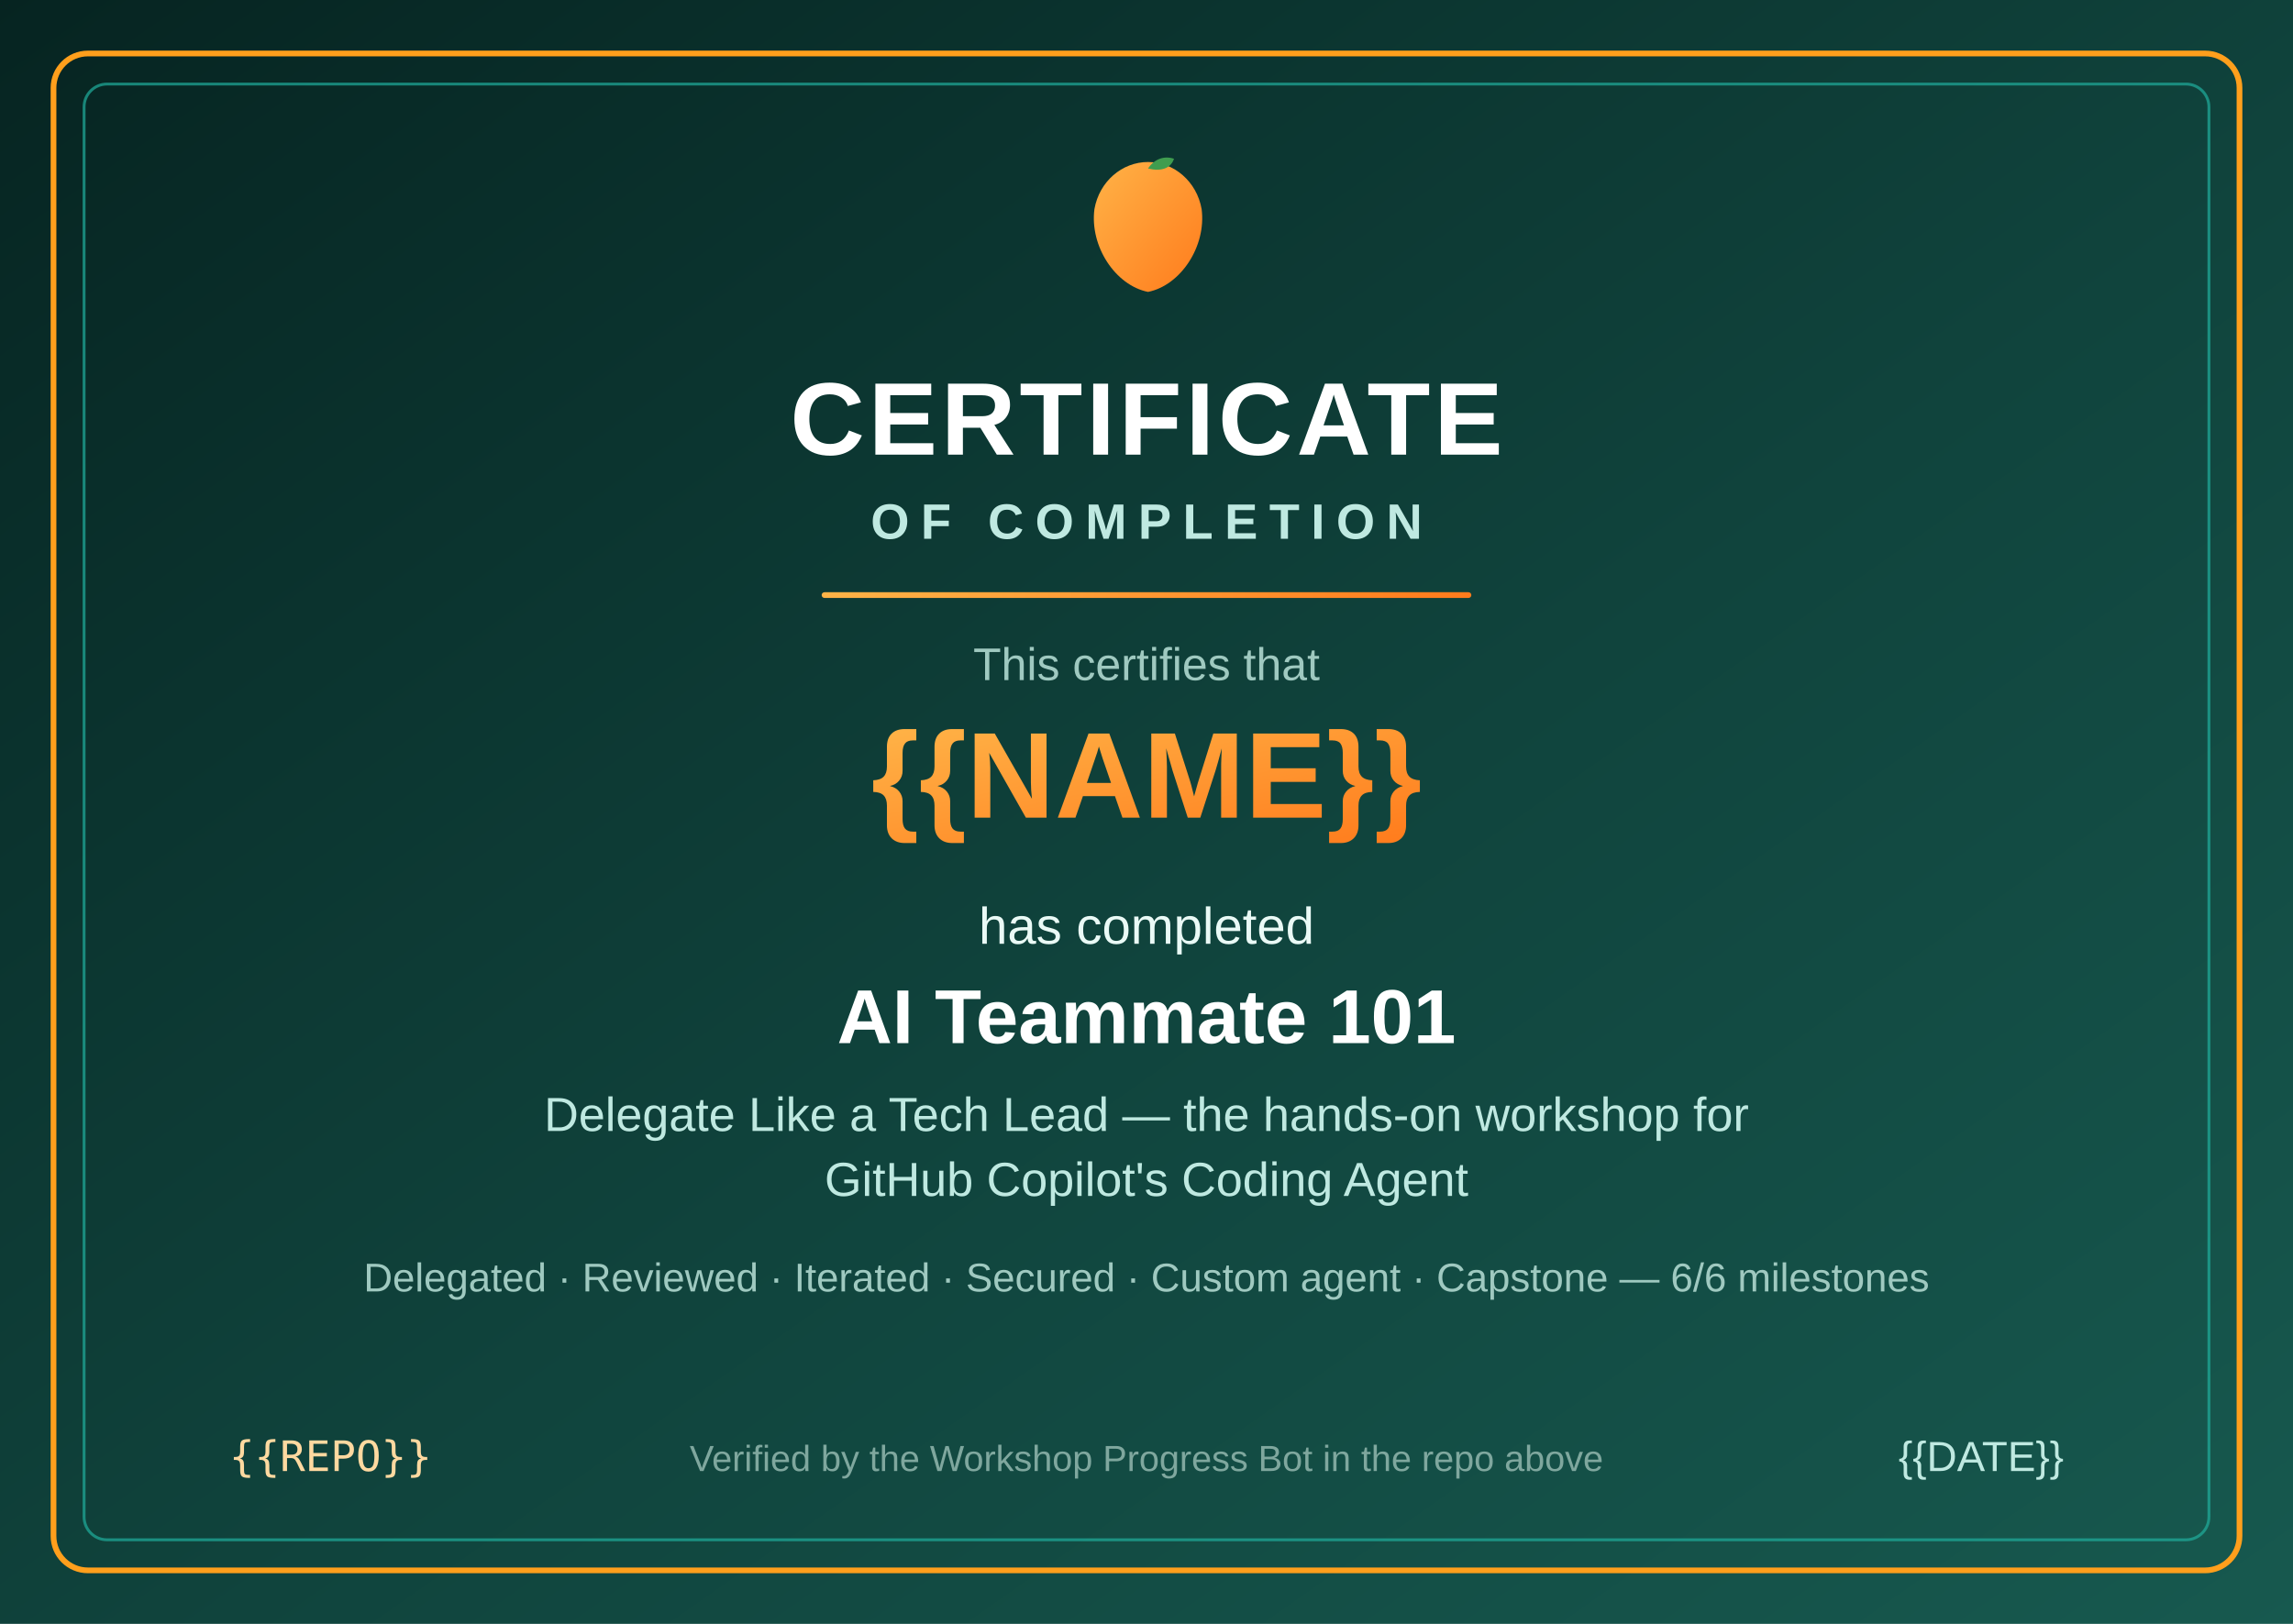
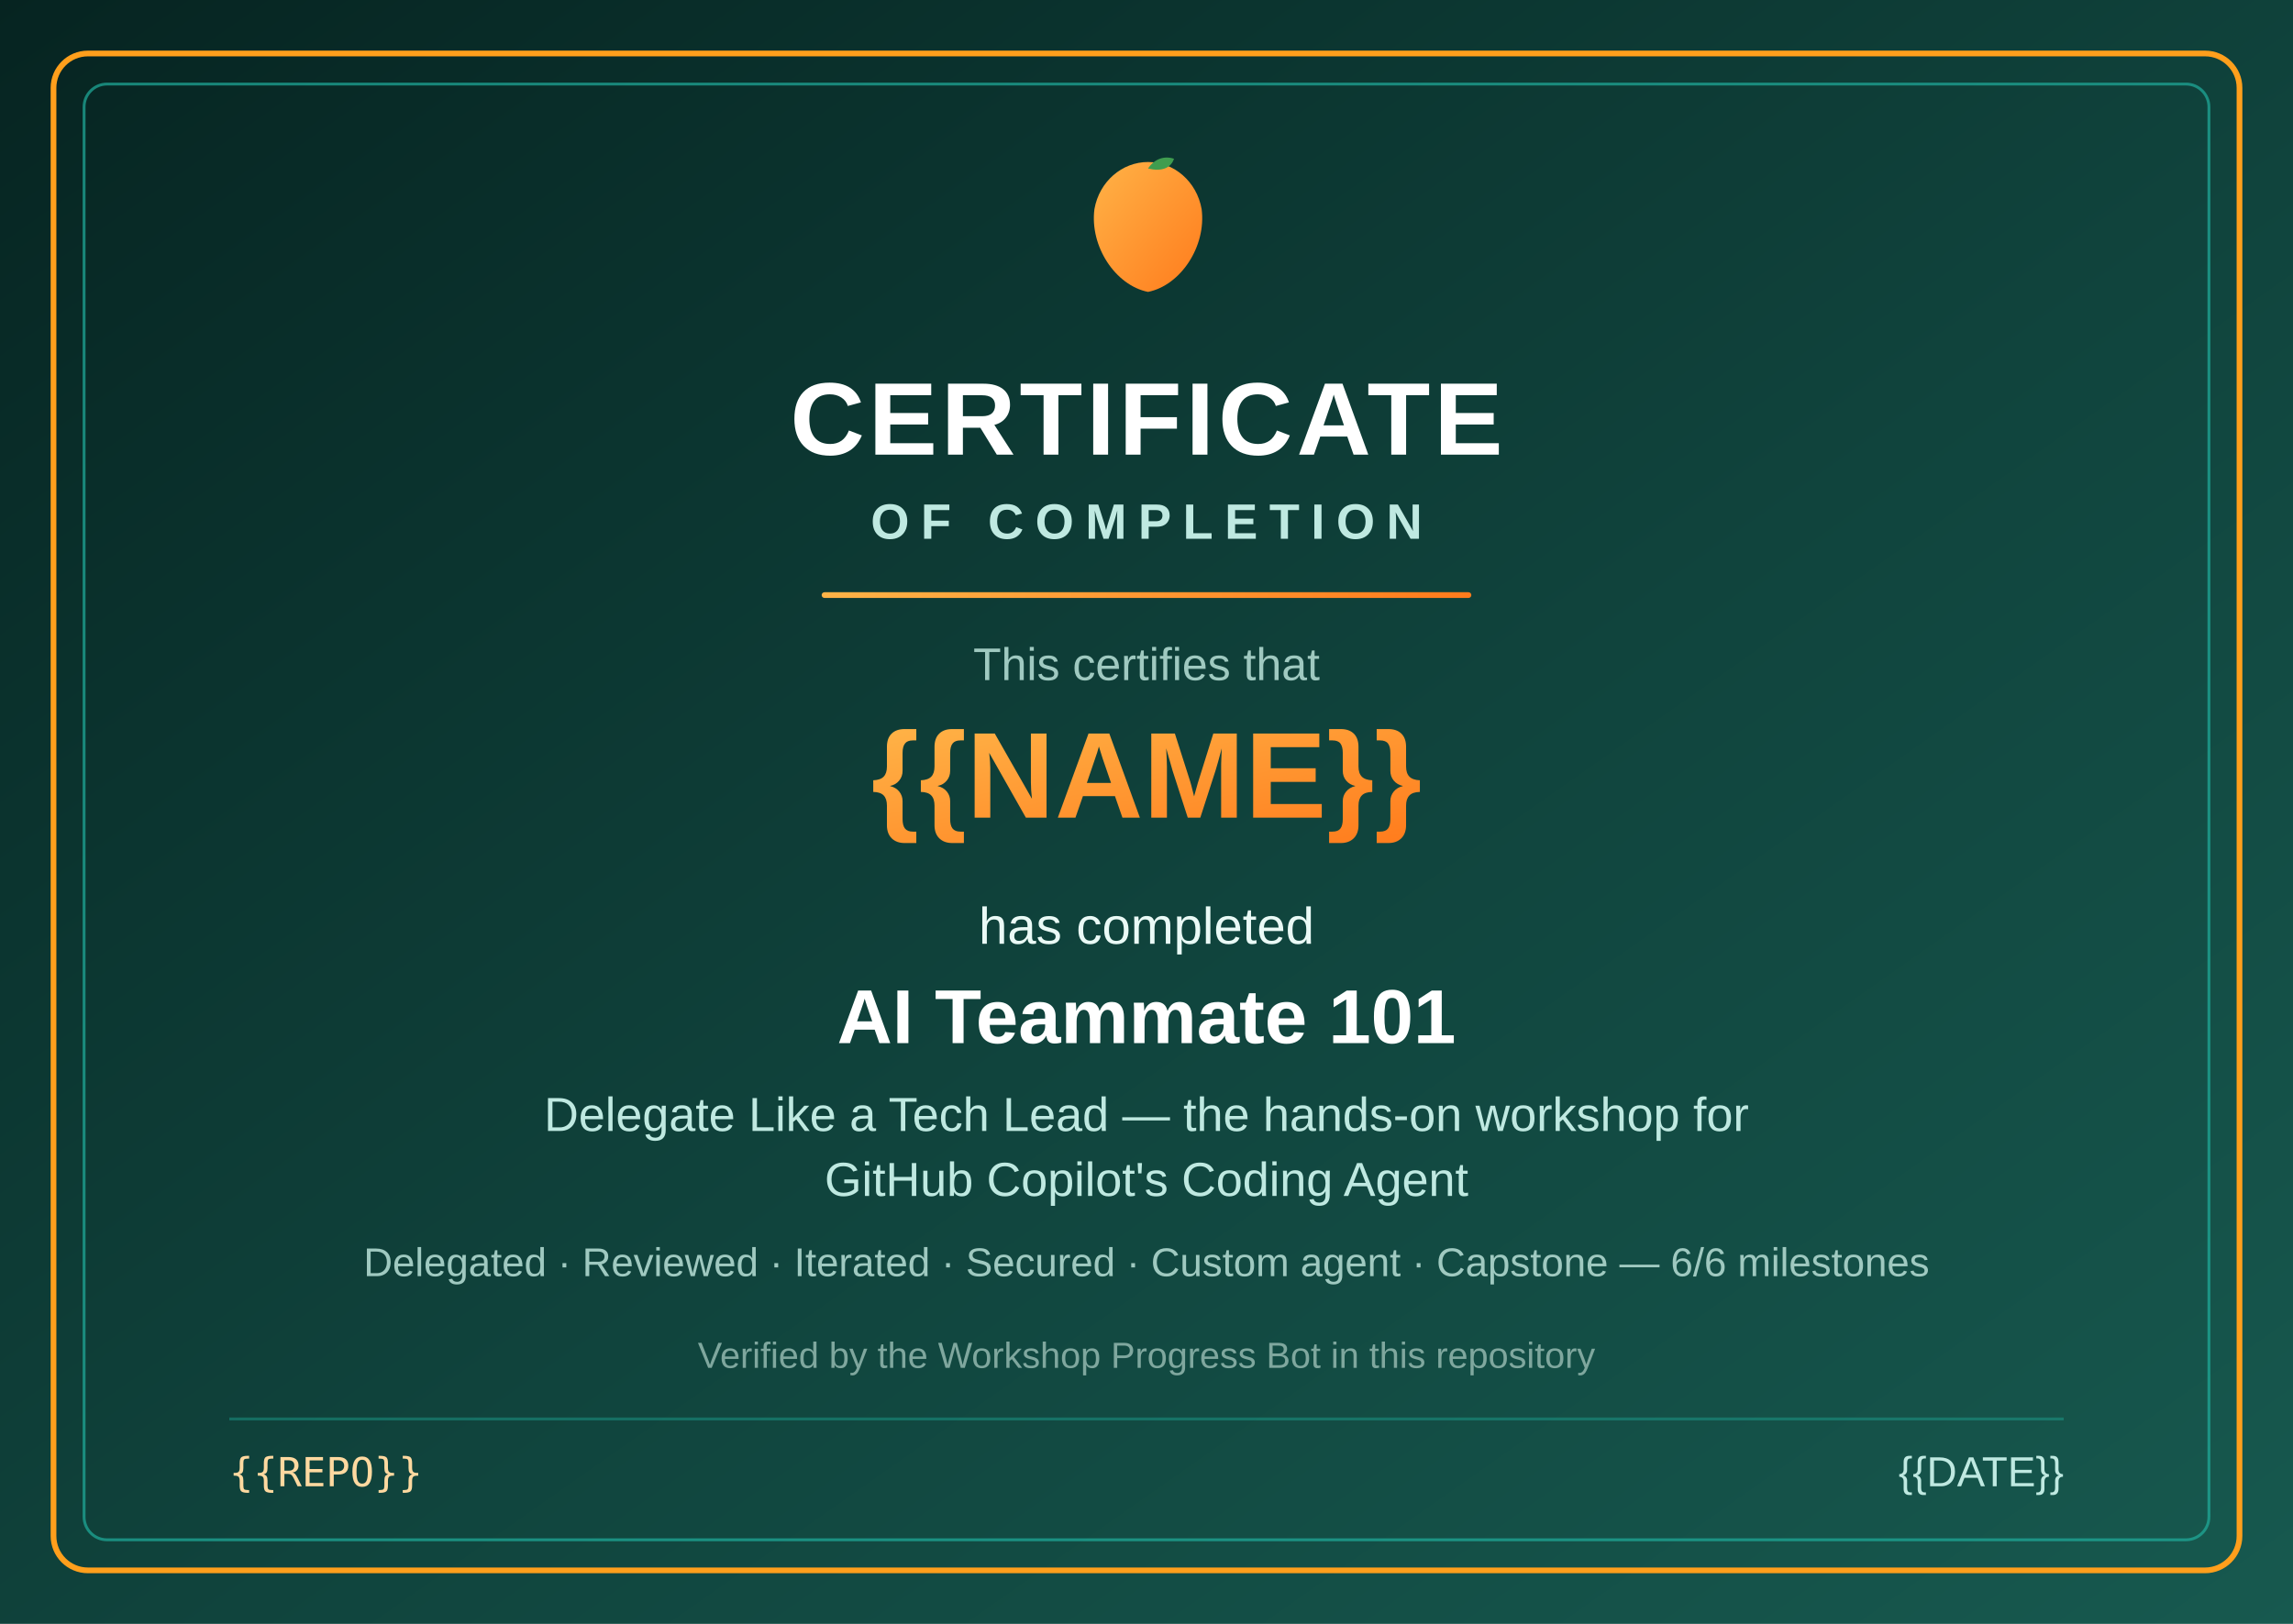
<svg xmlns="http://www.w3.org/2000/svg" width="1200" height="850" viewBox="0 0 1200 850">
  <defs>
    <linearGradient id="cbg" x1="0" y1="0" x2="1" y2="1">
      <stop offset="0" stop-color="#062421" />
      <stop offset="0.55" stop-color="#10443d" />
      <stop offset="1" stop-color="#17594f" />
    </linearGradient>
    <linearGradient id="cmango" x1="0" y1="0" x2="1" y2="1">
      <stop offset="0" stop-color="#ffb347" />
      <stop offset="1" stop-color="#ff7b1c" />
    </linearGradient>
    <linearGradient id="cribbon" x1="0" y1="0" x2="1" y2="0">
      <stop offset="0" stop-color="#ffb347" />
      <stop offset="1" stop-color="#ff7b1c" />
    </linearGradient>
  </defs>
  <rect width="1200" height="850" fill="url(#cbg)" />
  <rect x="28" y="28" width="1144" height="794" rx="18" fill="none" stroke="#ff9f1c" stroke-width="3" />
  <rect x="44" y="44" width="1112" height="762" rx="12" fill="none" stroke="#1fae9c" stroke-width="1.5" opacity="0.7" />
  <g transform="translate(560 78) scale(1.7)">
    <path d="M24 4c8 0 15 6 16.5 14.5C42 30 34 42 24 44 14 42 6 30 7.5 18.5 9 10 16 4 24 4Z" fill="url(#cmango)" />
    <path d="M24 6c2-3 5-4 8-3-1 3-4 4-8 3Z" fill="#3f9d4f" />
  </g>
  <text x="600" y="238" text-anchor="middle" font-family="Segoe UI, Arial, sans-serif" font-weight="800" font-size="54" fill="#ffffff" letter-spacing="2">CERTIFICATE</text>
  <text x="600" y="282" text-anchor="middle" font-family="Segoe UI, Arial, sans-serif" font-weight="600" font-size="26" fill="#bfe9e1" letter-spacing="6">OF COMPLETION</text>
  <rect x="430" y="310" width="340" height="3" rx="1.5" fill="url(#cribbon)" />
  <text x="600" y="356" text-anchor="middle" font-family="Segoe UI, Arial, sans-serif" font-size="24" fill="#9fc9c0">This certifies that</text>
  <text x="600" y="428" text-anchor="middle" font-family="Segoe UI, Arial, sans-serif" font-weight="700" font-size="64" fill="url(#cmango)">{{NAME}}</text>
  <text x="600" y="494" text-anchor="middle" font-family="Segoe UI, Arial, sans-serif" font-size="27" fill="#eafaf6">has completed</text>
  <text x="600" y="546" text-anchor="middle" font-family="Segoe UI, Arial, sans-serif" font-weight="700" font-size="40" fill="#ffffff">AI Teammate 101</text>
  <text x="600" y="592" text-anchor="middle" font-family="Segoe UI, Arial, sans-serif" font-size="25" fill="#bfe9e1">Delegate Like a Tech Lead — the hands-on workshop for</text>
  <text x="600" y="626" text-anchor="middle" font-family="Segoe UI, Arial, sans-serif" font-size="25" fill="#bfe9e1">GitHub Copilot's Coding Agent</text>
-   <text x="600" y="676" text-anchor="middle" font-family="Segoe UI, Arial, sans-serif" font-size="21" fill="#9fc9c0">Delegated · Reviewed · Iterated · Secured · Custom agent · Capstone — 6/6 milestones</text>
-   <text x="120" y="770" font-family="Consolas, monospace" font-size="22" fill="#ffd9a0">{{REPO}}</text>
-   <text x="1080" y="770" text-anchor="end" font-family="Segoe UI, Arial, sans-serif" font-size="22" fill="#bfe9e1">{{DATE}}</text>
-   <text x="600" y="770" text-anchor="middle" font-family="Segoe UI, Arial, sans-serif" font-size="19" fill="#7fa79e">Verified by the Workshop Progress Bot in the repo above</text>
+   <text x="600" y="668" text-anchor="middle" font-family="Segoe UI, Arial, sans-serif" font-size="21" fill="#9fc9c0">Delegated · Reviewed · Iterated · Secured · Custom agent · Capstone — 6/6 milestones</text>
+   <text x="600" y="716" text-anchor="middle" font-family="Segoe UI, Arial, sans-serif" font-size="19" fill="#7fa79e">Verified by the Workshop Progress Bot in this repository</text>
+   <rect x="120" y="742" width="960" height="1.5" fill="#1fae9c" opacity="0.4" />
+   <text x="120" y="778" font-family="Consolas, monospace" font-size="21" fill="#ffd9a0">{{REPO}}</text>
+   <text x="1080" y="778" text-anchor="end" font-family="Segoe UI, Arial, sans-serif" font-size="22" fill="#bfe9e1">{{DATE}}</text>
</svg>
